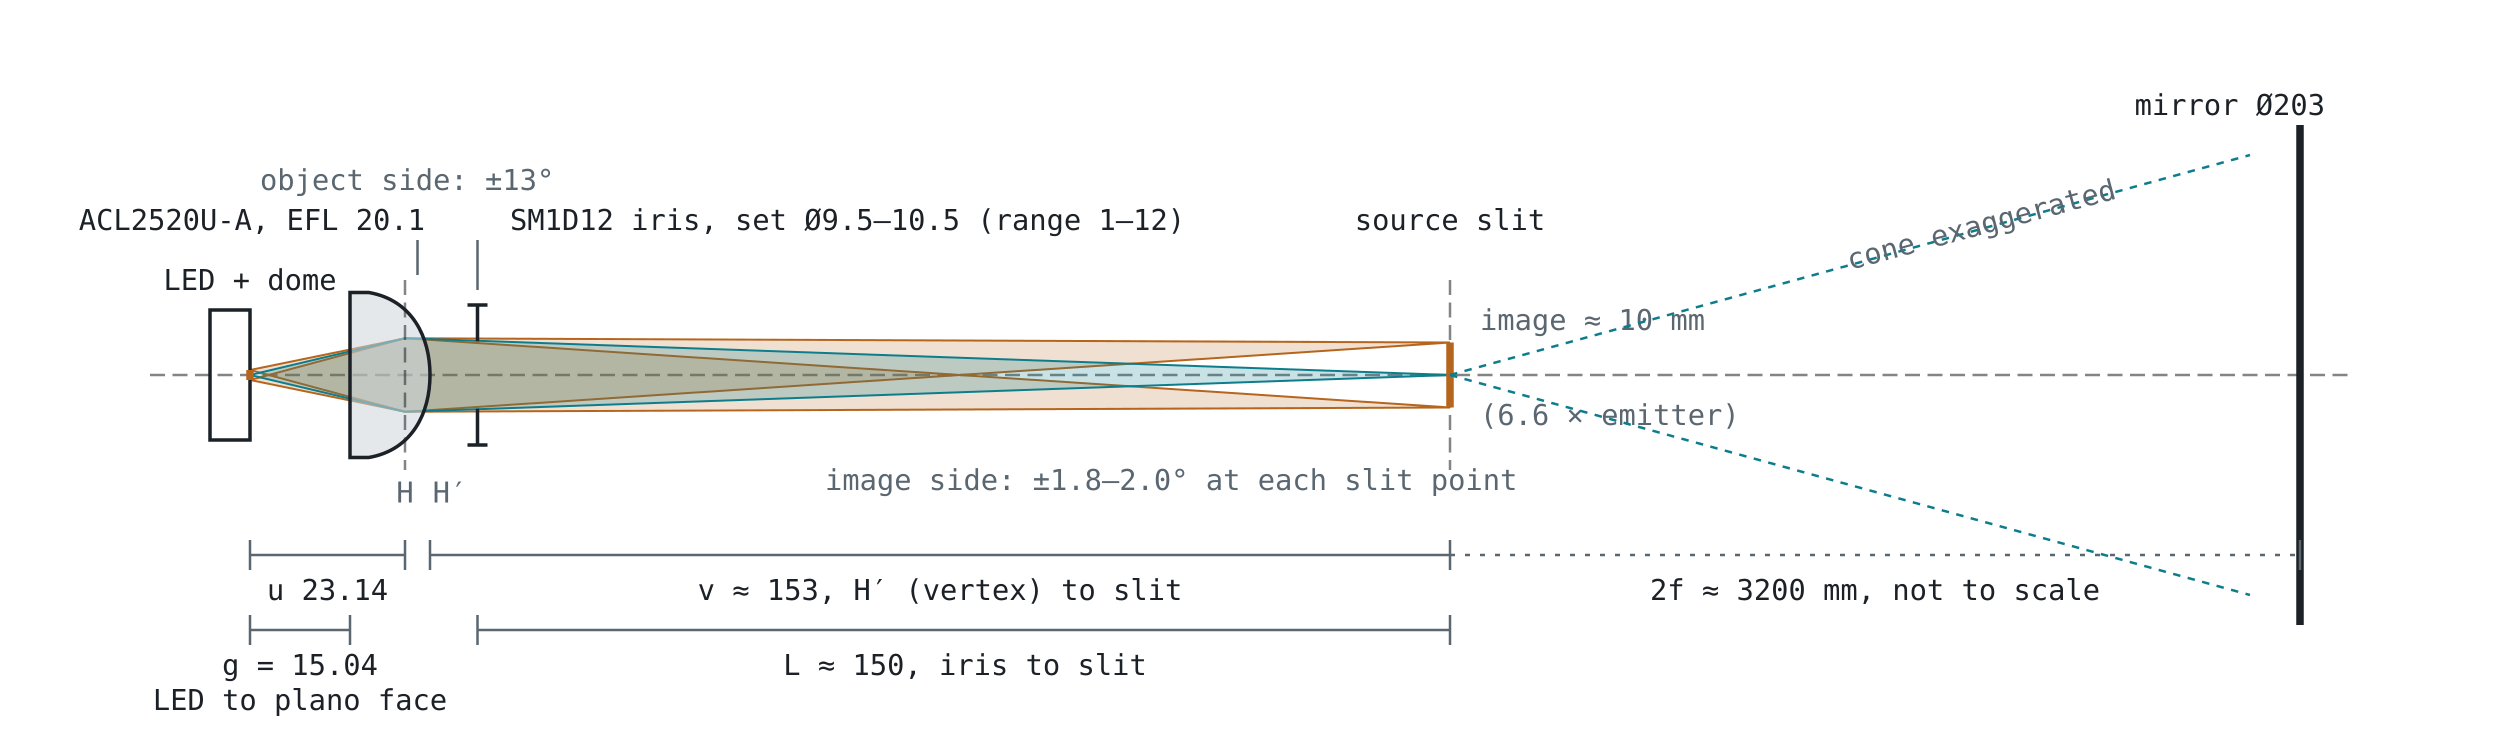
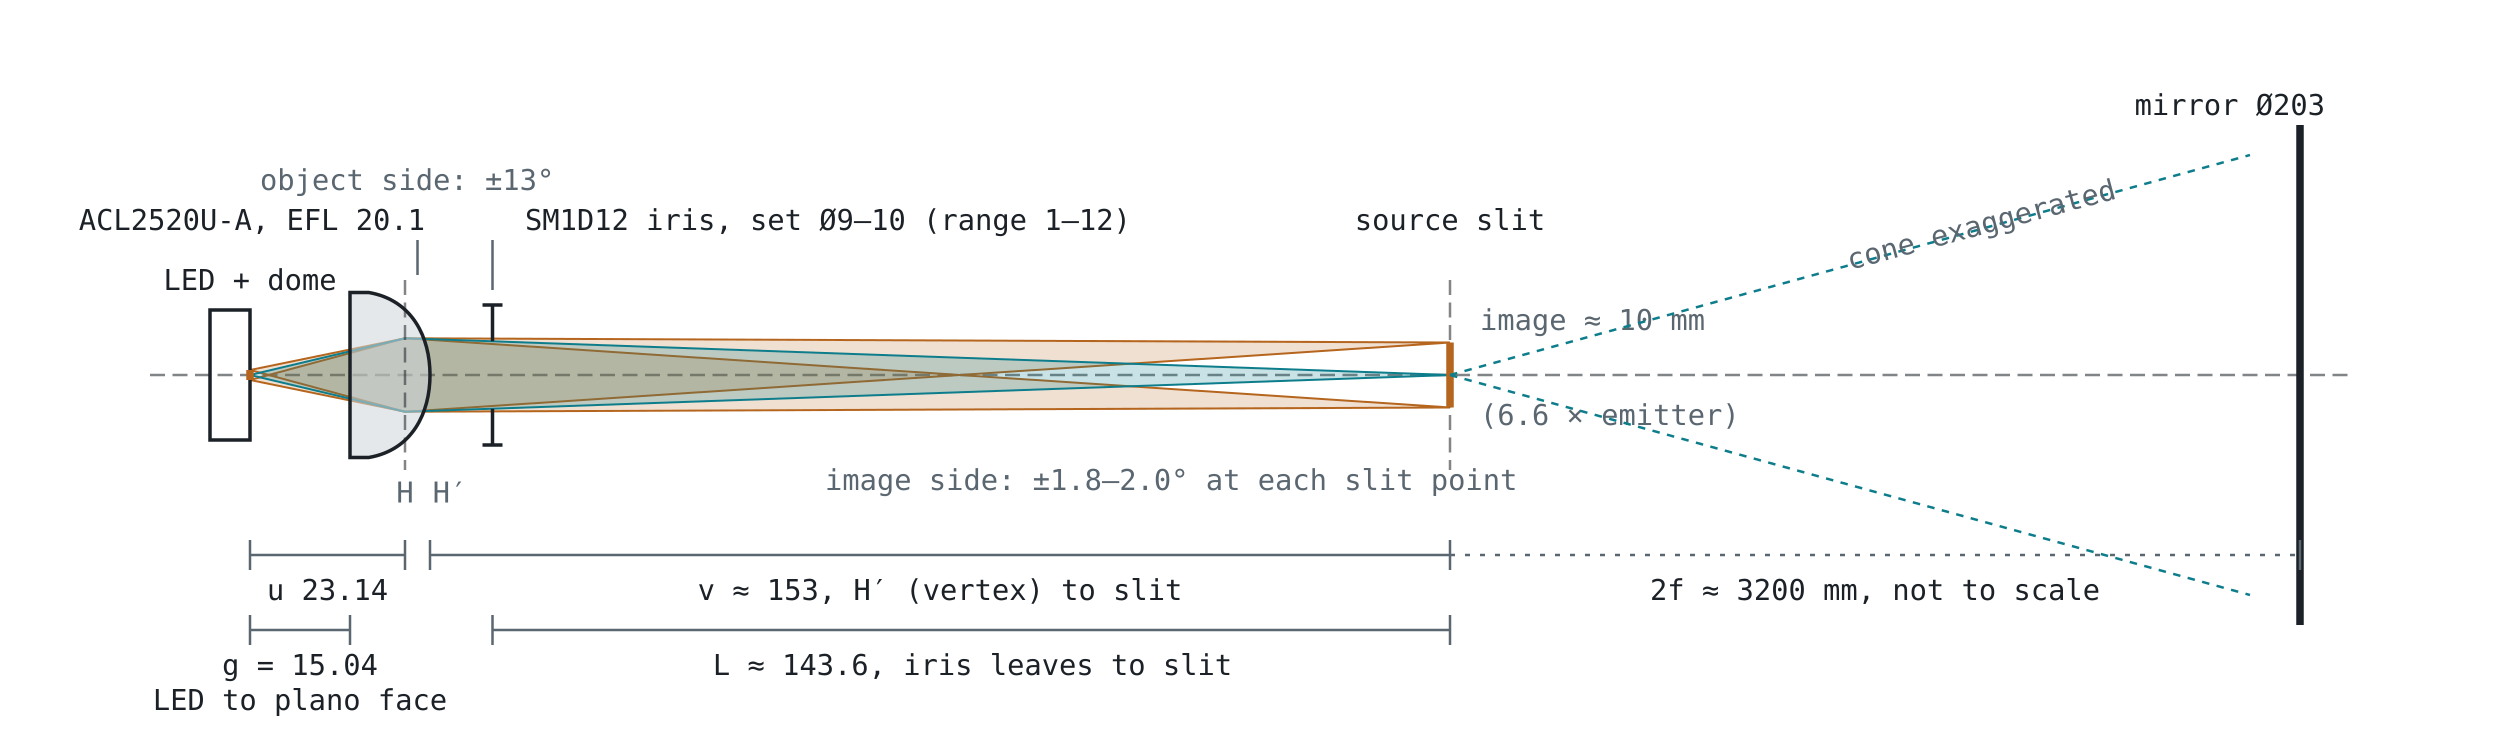
<svg xmlns="http://www.w3.org/2000/svg" width="1000" height="296" viewBox="0 0 1000 296" role="img">
  <style>
rect.bg { fill: #fff; }
text { font-family: Menlo, Consolas, "DejaVu Sans Mono", monospace; font-size: 11.5px; fill: #1b2127; }
.m { fill: #5a6670; }
.ax { stroke: #1b2127; stroke-width: 1; stroke-dasharray: 6 3; opacity: .55; fill: none; }
.part { stroke: #1b2127; stroke-width: 1.4; fill: none; }
.glass { stroke: #1b2127; stroke-width: 1.4; fill: #cfd5da; fill-opacity: .55; }
.dim { stroke: #5a6670; stroke-width: 1; fill: none; }
.b-axis { fill: #0d7d8c; fill-opacity: .22; stroke: #0d7d8c; stroke-width: .8; }
.b-edge { fill: #b5651d; fill-opacity: .20; stroke: #b5651d; stroke-width: .8; }
.obj, .img { stroke: #b5651d; stroke-width: 3; }
.cone { stroke: #0d7d8c; stroke-width: 1; stroke-dasharray: 3 3; fill: none; }
</style>
  <rect class="bg" width="1000" height="296" />
  <line class="ax" x1="60" y1="150" x2="940" y2="150" />
  <polygon class="b-edge" points="100,148 162,135.3 580,163 162,164.7" />
  <polygon class="b-edge" points="100,152 162,164.7 580,137 162,135.3" />
  <polygon class="b-axis" points="100,150 162,135.3 580,150 162,164.7" />
  <rect class="part" x="84" y="124" width="16" height="52" />
  <line class="obj" x1="100" y1="148" x2="100" y2="152" />
  <text x="100" y="116" text-anchor="middle">LED + dome</text>
  <path class="glass" d="M140 117 H147.5 C165 120 172 135 172 150 C172 165 165 180 147.5 183 H140 Z" />
  <line class="ax" x1="162" y1="112" x2="162" y2="188" />
  <text x="162" y="201" text-anchor="middle" class="m">H</text>
  <text x="180" y="201" text-anchor="middle" class="m">H′</text>
  <text x="170" y="92" text-anchor="end">ACL2520U-A, EFL 20.1</text>
-   <line class="part" x1="191" y1="136.5" x2="191" y2="122" />
-   <line class="part" x1="191" y1="163.5" x2="191" y2="178" />
-   <line class="part" x1="187" y1="122" x2="195" y2="122" />
-   <line class="part" x1="187" y1="178" x2="195" y2="178" />
-   <text x="204" y="92">SM1D12 iris, set Ø9.5–10.5 (range 1–12)</text>
-   <line class="dim" x1="191" y1="96" x2="191" y2="116" />
+   <line class="part" x1="197" y1="136.5" x2="197" y2="122" />
+   <line class="part" x1="197" y1="163.5" x2="197" y2="178" />
+   <line class="part" x1="193" y1="122" x2="201" y2="122" />
+   <line class="part" x1="193" y1="178" x2="201" y2="178" />
+   <text x="210" y="92">SM1D12 iris, set Ø9–10 (range 1–12)</text>
+   <line class="dim" x1="197" y1="96" x2="197" y2="116" />
  <line class="dim" x1="167" y1="96" x2="167" y2="110" />
  <line class="ax" x1="580" y1="112" x2="580" y2="188" />
  <line class="img" x1="580" y1="137" x2="580" y2="163" />
  <text x="580" y="92" text-anchor="middle">source slit</text>
  <text x="592" y="132" class="m">image ≈ 10 mm</text>
  <text x="592" y="170" class="m">(6.6 × emitter)</text>
  <text x="104" y="76" class="m">object side: ±13°</text>
  <text x="330" y="196" class="m">image side: ±1.8–2.0° at each slit point</text>
  <line class="cone" x1="580" y1="150" x2="900" y2="62" />
  <line class="cone" x1="580" y1="150" x2="900" y2="238" />
  <line stroke="#1b2127" stroke-width="3" x1="920" y1="50" x2="920" y2="250" />
  <text x="930" y="46" text-anchor="end">mirror Ø203</text>
  <text x="740" y="108" class="m" transform="rotate(-15 740 108)">cone exaggerated</text>
  <g class="dim">
    <line x1="100" y1="222" x2="162" y2="222" />
    <line x1="100" y1="216" x2="100" y2="228" />
    <line x1="162" y1="216" x2="162" y2="228" />
    <line x1="172" y1="222" x2="580" y2="222" />
    <line x1="172" y1="216" x2="172" y2="228" />
    <line x1="580" y1="216" x2="580" y2="228" />
    <line x1="580" y1="222" x2="920" y2="222" stroke-dasharray="2 4" />
    <line x1="920" y1="216" x2="920" y2="228" />
    <line x1="100" y1="252" x2="140" y2="252" />
    <line x1="140" y1="246" x2="140" y2="258" />
    <line x1="100" y1="246" x2="100" y2="258" />
-     <line x1="191" y1="252" x2="580" y2="252" />
-     <line x1="191" y1="246" x2="191" y2="258" />
+     <line x1="197" y1="252" x2="580" y2="252" />
+     <line x1="197" y1="246" x2="197" y2="258" />
    <line x1="580" y1="246" x2="580" y2="258" />
  </g>
  <text x="131" y="240" text-anchor="middle">u 23.14</text>
  <text x="376" y="240" text-anchor="middle">v ≈ 153, H′ (vertex) to slit</text>
  <text x="750" y="240" text-anchor="middle">2f ≈ 3200 mm, not to scale</text>
  <text x="120" y="270" text-anchor="middle">g = 15.04</text>
  <text x="120" y="284" text-anchor="middle">LED to plano face</text>
-   <text x="386" y="270" text-anchor="middle">L ≈ 150, iris to slit</text>
+   <text x="389" y="270" text-anchor="middle">L ≈ 143.6, iris leaves to slit</text>
</svg>
